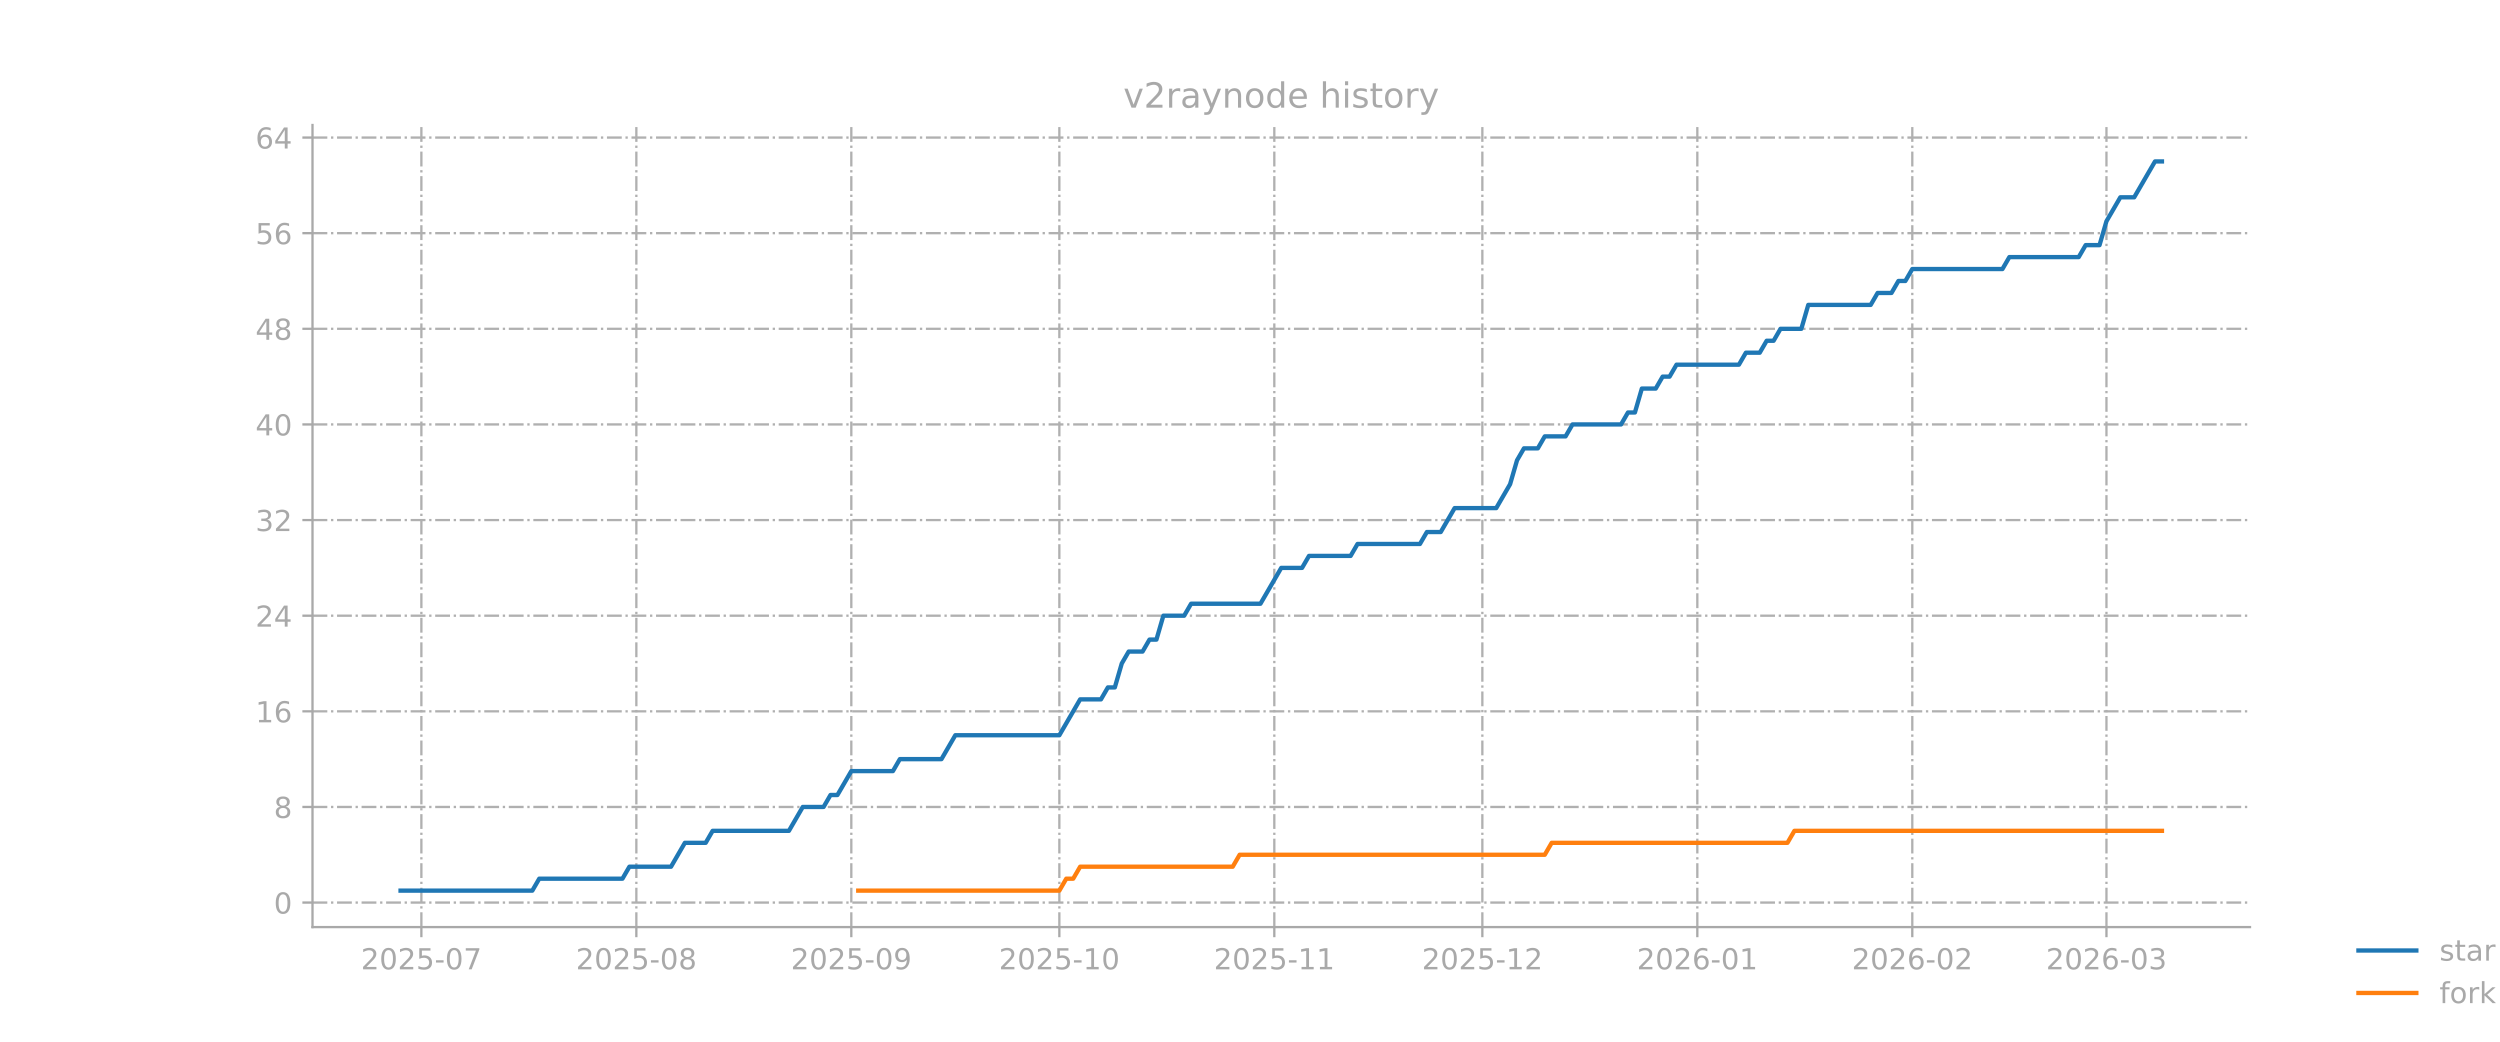
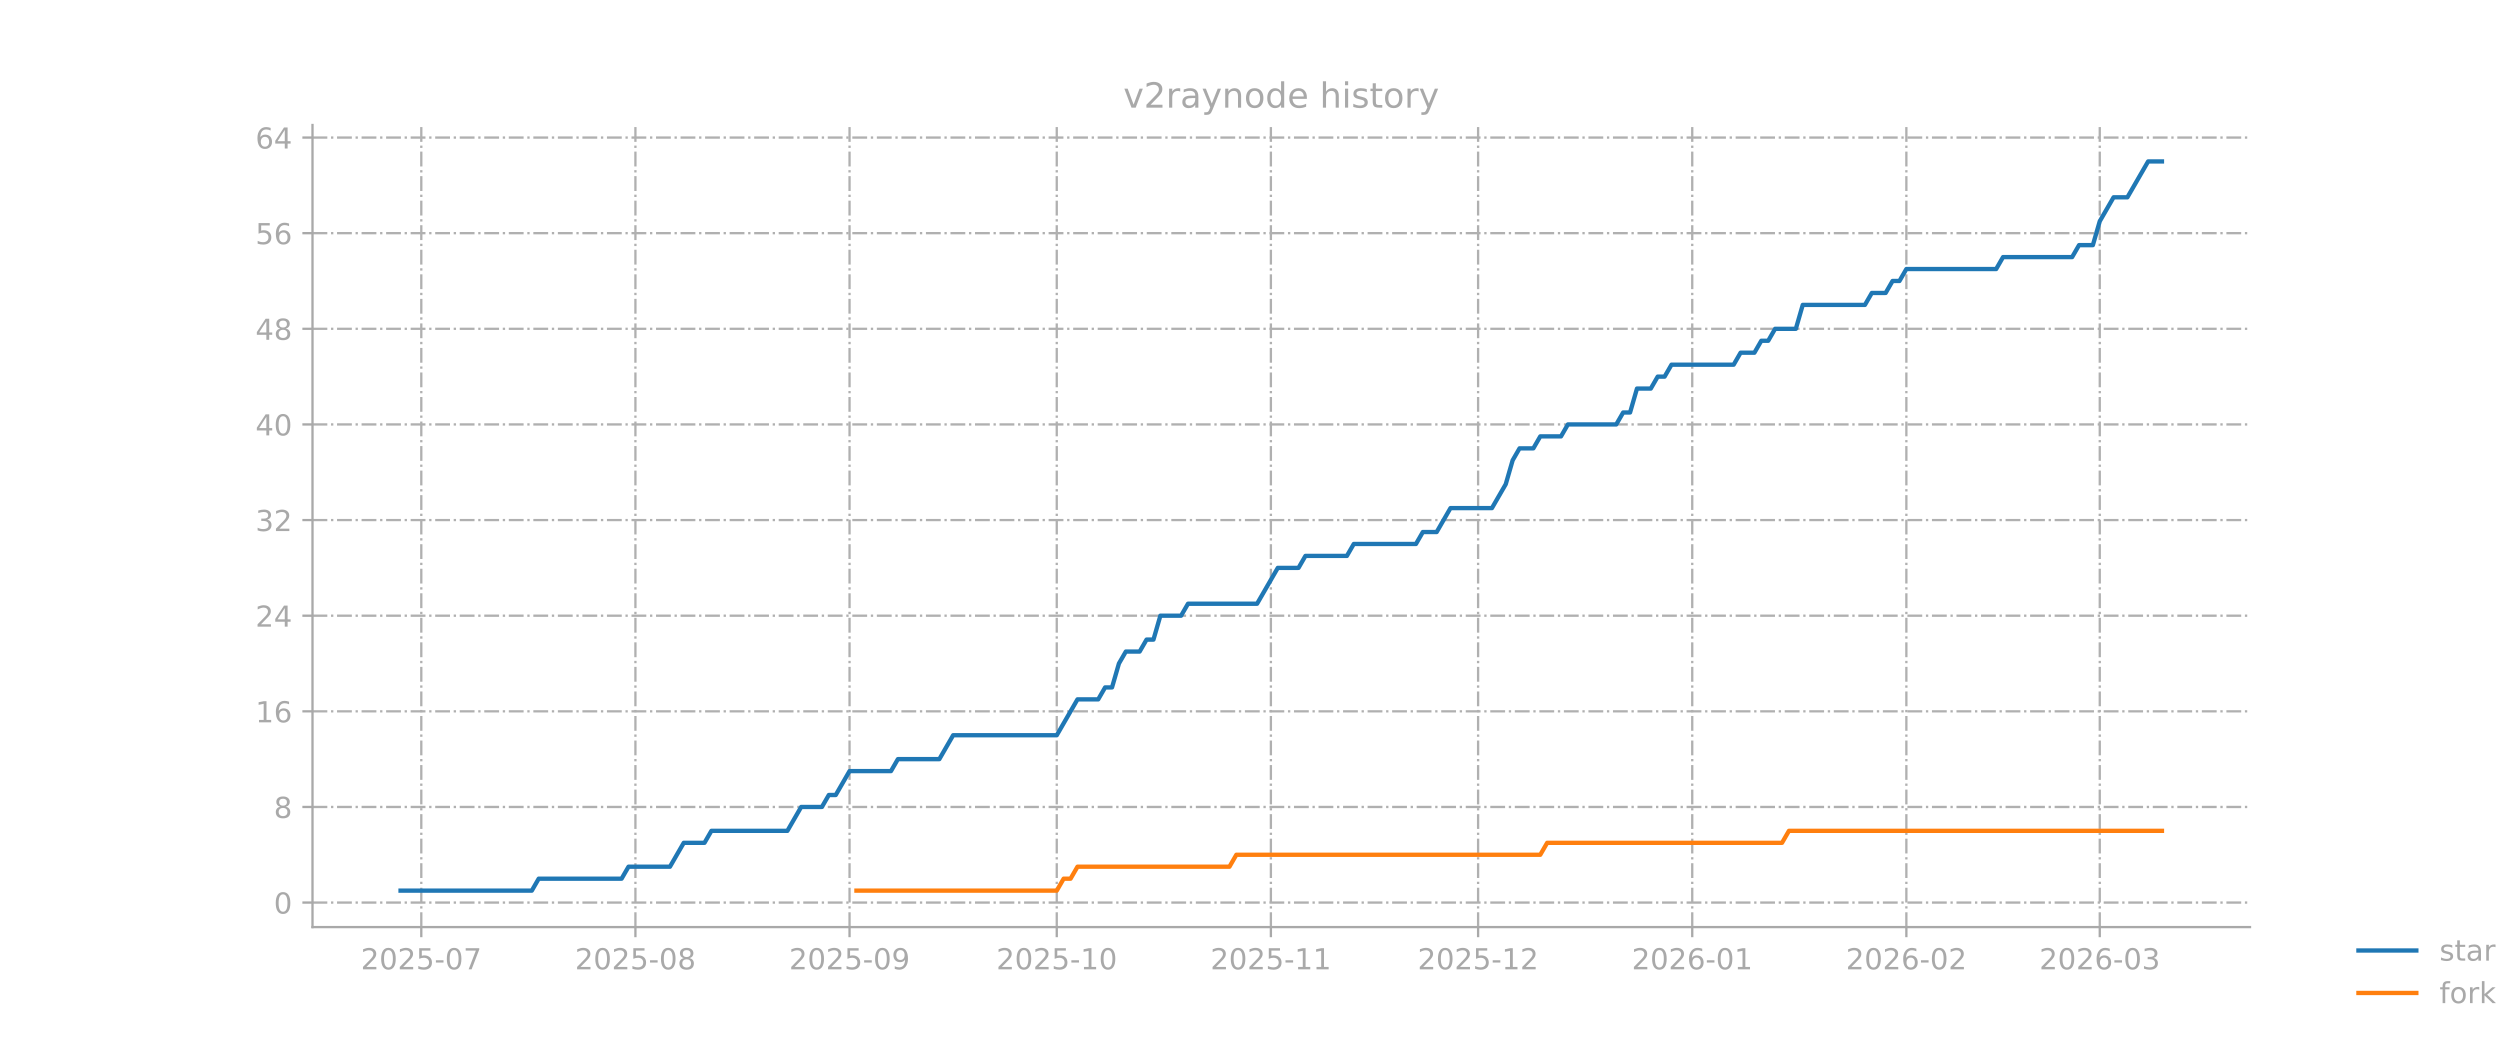
<svg xmlns="http://www.w3.org/2000/svg" xmlns:xlink="http://www.w3.org/1999/xlink" width="864pt" height="360pt" viewBox="0 0 864 360" version="1.1">
  <defs>
    <style type="text/css">*{stroke-linejoin: round; stroke-linecap: butt}</style>
  </defs>
  <g id="figure_1">
    <g id="patch_1">
      <path d="M 0 360  L 864 360  L 864 0  L 0 0  L 0 360  z " style="fill: none; opacity: 0" />
    </g>
    <g id="axes_1">
      <g id="patch_2">
        <path d="M 108 320.4  L 777.6 320.4  L 777.6 43.2  L 108 43.2  L 108 320.4  z " style="fill: none; opacity: 0" />
      </g>
      <g id="matplotlib.axis_1">
        <g id="xtick_1">
          <g id="line2d_1">
-             <path d="M 145.626 320.4  L 145.626 43.2  " clip-path="url(#ped7eb18354)" style="fill: none; stroke-dasharray: 5.12,1.28,0.8,1.28; stroke-dashoffset: 0; stroke: #b0b0b0; stroke-width: 0.8" />
+             <path d="M 145.598 320.4  L 145.598 43.2  " clip-path="url(#p0481a44a57)" style="fill: none; stroke-dasharray: 5.12,1.28,0.8,1.28; stroke-dashoffset: 0; stroke: #b0b0b0; stroke-width: 0.8" />
          </g>
          <g id="line2d_2">
            <defs>
-               <path id="mef424edd4c" d="M 0 0  L 0 3.5  " style="stroke: #a9a9a9; stroke-width: 0.8" />
+               <path id="m7ad73fa16a" d="M 0 0  L 0 3.5  " style="stroke: #a9a9a9; stroke-width: 0.8" />
            </defs>
            <g>
-               <use xlink:href="#mef424edd4c" x="145.626" y="320.4" style="fill: #a9a9a9; stroke: #a9a9a9; stroke-width: 0.8" />
+               <use xlink:href="#m7ad73fa16a" x="145.598" y="320.4" style="fill: #a9a9a9; stroke: #a9a9a9; stroke-width: 0.8" />
            </g>
          </g>
          <g id="text_1">
-             <g style="fill: #a9a9a9" transform="translate(124.7347 334.9984) scale(0.1 -0.1)">
+             <g style="fill: #a9a9a9" transform="translate(124.7065 334.9984) scale(0.1 -0.1)">
              <defs>
                <path id="DejaVuSans-32" d="M 1228 531  L 3431 531  L 3431 0  L 469 0  L 469 531  Q 828 903 1448 1529  Q 2069 2156 2228 2338  Q 2531 2678 2651 2914  Q 2772 3150 2772 3378  Q 2772 3750 2511 3984  Q 2250 4219 1831 4219  Q 1534 4219 1204 4116  Q 875 4013 500 3803  L 500 4441  Q 881 4594 1212 4672  Q 1544 4750 1819 4750  Q 2544 4750 2975 4387  Q 3406 4025 3406 3419  Q 3406 3131 3298 2873  Q 3191 2616 2906 2266  Q 2828 2175 2409 1742  Q 1991 1309 1228 531  z " transform="scale(0.015625)" />
                <path id="DejaVuSans-30" d="M 2034 4250  Q 1547 4250 1301 3770  Q 1056 3291 1056 2328  Q 1056 1369 1301 889  Q 1547 409 2034 409  Q 2525 409 2770 889  Q 3016 1369 3016 2328  Q 3016 3291 2770 3770  Q 2525 4250 2034 4250  z M 2034 4750  Q 2819 4750 3233 4129  Q 3647 3509 3647 2328  Q 3647 1150 3233 529  Q 2819 -91 2034 -91  Q 1250 -91 836 529  Q 422 1150 422 2328  Q 422 3509 836 4129  Q 1250 4750 2034 4750  z " transform="scale(0.015625)" />
                <path id="DejaVuSans-35" d="M 691 4666  L 3169 4666  L 3169 4134  L 1269 4134  L 1269 2991  Q 1406 3038 1543 3061  Q 1681 3084 1819 3084  Q 2600 3084 3056 2656  Q 3513 2228 3513 1497  Q 3513 744 3044 326  Q 2575 -91 1722 -91  Q 1428 -91 1123 -41  Q 819 9 494 109  L 494 744  Q 775 591 1075 516  Q 1375 441 1709 441  Q 2250 441 2565 725  Q 2881 1009 2881 1497  Q 2881 1984 2565 2268  Q 2250 2553 1709 2553  Q 1456 2553 1204 2497  Q 953 2441 691 2322  L 691 4666  z " transform="scale(0.015625)" />
                <path id="DejaVuSans-2d" d="M 313 2009  L 1997 2009  L 1997 1497  L 313 1497  L 313 2009  z " transform="scale(0.015625)" />
                <path id="DejaVuSans-37" d="M 525 4666  L 3525 4666  L 3525 4397  L 1831 0  L 1172 0  L 2766 4134  L 525 4134  L 525 4666  z " transform="scale(0.015625)" />
              </defs>
              <use xlink:href="#DejaVuSans-32" />
              <use xlink:href="#DejaVuSans-30" transform="translate(63.62305 0)" />
              <use xlink:href="#DejaVuSans-32" transform="translate(127.2461 0)" />
              <use xlink:href="#DejaVuSans-35" transform="translate(190.8691 0)" />
              <use xlink:href="#DejaVuSans-2d" transform="translate(254.4922 0)" />
              <use xlink:href="#DejaVuSans-30" transform="translate(290.5762 0)" />
              <use xlink:href="#DejaVuSans-37" transform="translate(354.1992 0)" />
            </g>
          </g>
        </g>
        <g id="xtick_2">
          <g id="line2d_3">
-             <path d="M 219.92 320.4  L 219.92 43.2  " clip-path="url(#ped7eb18354)" style="fill: none; stroke-dasharray: 5.12,1.28,0.8,1.28; stroke-dashoffset: 0; stroke: #b0b0b0; stroke-width: 0.8" />
+             <path d="M 219.6 320.4  L 219.6 43.2  " clip-path="url(#p0481a44a57)" style="fill: none; stroke-dasharray: 5.12,1.28,0.8,1.28; stroke-dashoffset: 0; stroke: #b0b0b0; stroke-width: 0.8" />
          </g>
          <g id="line2d_4">
            <g>
-               <use xlink:href="#mef424edd4c" x="219.92" y="320.4" style="fill: #a9a9a9; stroke: #a9a9a9; stroke-width: 0.8" />
+               <use xlink:href="#m7ad73fa16a" x="219.6" y="320.4" style="fill: #a9a9a9; stroke: #a9a9a9; stroke-width: 0.8" />
            </g>
          </g>
          <g id="text_2">
-             <g style="fill: #a9a9a9" transform="translate(199.0281 334.9984) scale(0.1 -0.1)">
+             <g style="fill: #a9a9a9" transform="translate(198.7086 334.9984) scale(0.1 -0.1)">
              <defs>
                <path id="DejaVuSans-38" d="M 2034 2216  Q 1584 2216 1326 1975  Q 1069 1734 1069 1313  Q 1069 891 1326 650  Q 1584 409 2034 409  Q 2484 409 2743 651  Q 3003 894 3003 1313  Q 3003 1734 2745 1975  Q 2488 2216 2034 2216  z M 1403 2484  Q 997 2584 770 2862  Q 544 3141 544 3541  Q 544 4100 942 4425  Q 1341 4750 2034 4750  Q 2731 4750 3128 4425  Q 3525 4100 3525 3541  Q 3525 3141 3298 2862  Q 3072 2584 2669 2484  Q 3125 2378 3379 2068  Q 3634 1759 3634 1313  Q 3634 634 3220 271  Q 2806 -91 2034 -91  Q 1263 -91 848 271  Q 434 634 434 1313  Q 434 1759 690 2068  Q 947 2378 1403 2484  z M 1172 3481  Q 1172 3119 1398 2916  Q 1625 2713 2034 2713  Q 2441 2713 2670 2916  Q 2900 3119 2900 3481  Q 2900 3844 2670 4047  Q 2441 4250 2034 4250  Q 1625 4250 1398 4047  Q 1172 3844 1172 3481  z " transform="scale(0.015625)" />
              </defs>
              <use xlink:href="#DejaVuSans-32" />
              <use xlink:href="#DejaVuSans-30" transform="translate(63.62305 0)" />
              <use xlink:href="#DejaVuSans-32" transform="translate(127.2461 0)" />
              <use xlink:href="#DejaVuSans-35" transform="translate(190.8691 0)" />
              <use xlink:href="#DejaVuSans-2d" transform="translate(254.4922 0)" />
              <use xlink:href="#DejaVuSans-30" transform="translate(290.5762 0)" />
              <use xlink:href="#DejaVuSans-38" transform="translate(354.1992 0)" />
            </g>
          </g>
        </g>
        <g id="xtick_3">
          <g id="line2d_5">
-             <path d="M 294.213 320.4  L 294.213 43.2  " clip-path="url(#ped7eb18354)" style="fill: none; stroke-dasharray: 5.12,1.28,0.8,1.28; stroke-dashoffset: 0; stroke: #b0b0b0; stroke-width: 0.8" />
+             <path d="M 293.602 320.4  L 293.602 43.2  " clip-path="url(#p0481a44a57)" style="fill: none; stroke-dasharray: 5.12,1.28,0.8,1.28; stroke-dashoffset: 0; stroke: #b0b0b0; stroke-width: 0.8" />
          </g>
          <g id="line2d_6">
            <g>
-               <use xlink:href="#mef424edd4c" x="294.213" y="320.4" style="fill: #a9a9a9; stroke: #a9a9a9; stroke-width: 0.8" />
+               <use xlink:href="#m7ad73fa16a" x="293.602" y="320.4" style="fill: #a9a9a9; stroke: #a9a9a9; stroke-width: 0.8" />
            </g>
          </g>
          <g id="text_3">
-             <g style="fill: #a9a9a9" transform="translate(273.3216 334.9984) scale(0.1 -0.1)">
+             <g style="fill: #a9a9a9" transform="translate(272.7107 334.9984) scale(0.1 -0.1)">
              <defs>
                <path id="DejaVuSans-39" d="M 703 97  L 703 672  Q 941 559 1184 500  Q 1428 441 1663 441  Q 2288 441 2617 861  Q 2947 1281 2994 2138  Q 2813 1869 2534 1725  Q 2256 1581 1919 1581  Q 1219 1581 811 2004  Q 403 2428 403 3163  Q 403 3881 828 4315  Q 1253 4750 1959 4750  Q 2769 4750 3195 4129  Q 3622 3509 3622 2328  Q 3622 1225 3098 567  Q 2575 -91 1691 -91  Q 1453 -91 1209 -44  Q 966 3 703 97  z M 1959 2075  Q 2384 2075 2632 2365  Q 2881 2656 2881 3163  Q 2881 3666 2632 3958  Q 2384 4250 1959 4250  Q 1534 4250 1286 3958  Q 1038 3666 1038 3163  Q 1038 2656 1286 2365  Q 1534 2075 1959 2075  z " transform="scale(0.015625)" />
              </defs>
              <use xlink:href="#DejaVuSans-32" />
              <use xlink:href="#DejaVuSans-30" transform="translate(63.62305 0)" />
              <use xlink:href="#DejaVuSans-32" transform="translate(127.2461 0)" />
              <use xlink:href="#DejaVuSans-35" transform="translate(190.8691 0)" />
              <use xlink:href="#DejaVuSans-2d" transform="translate(254.4922 0)" />
              <use xlink:href="#DejaVuSans-30" transform="translate(290.5762 0)" />
              <use xlink:href="#DejaVuSans-39" transform="translate(354.1992 0)" />
            </g>
          </g>
        </g>
        <g id="xtick_4">
          <g id="line2d_7">
-             <path d="M 366.11 320.4  L 366.11 43.2  " clip-path="url(#ped7eb18354)" style="fill: none; stroke-dasharray: 5.12,1.28,0.8,1.28; stroke-dashoffset: 0; stroke: #b0b0b0; stroke-width: 0.8" />
+             <path d="M 365.217 320.4  L 365.217 43.2  " clip-path="url(#p0481a44a57)" style="fill: none; stroke-dasharray: 5.12,1.28,0.8,1.28; stroke-dashoffset: 0; stroke: #b0b0b0; stroke-width: 0.8" />
          </g>
          <g id="line2d_8">
            <g>
-               <use xlink:href="#mef424edd4c" x="366.11" y="320.4" style="fill: #a9a9a9; stroke: #a9a9a9; stroke-width: 0.8" />
+               <use xlink:href="#m7ad73fa16a" x="365.217" y="320.4" style="fill: #a9a9a9; stroke: #a9a9a9; stroke-width: 0.8" />
            </g>
          </g>
          <g id="text_4">
-             <g style="fill: #a9a9a9" transform="translate(345.2185 334.9984) scale(0.1 -0.1)">
+             <g style="fill: #a9a9a9" transform="translate(344.3257 334.9984) scale(0.1 -0.1)">
              <defs>
                <path id="DejaVuSans-31" d="M 794 531  L 1825 531  L 1825 4091  L 703 3866  L 703 4441  L 1819 4666  L 2450 4666  L 2450 531  L 3481 531  L 3481 0  L 794 0  L 794 531  z " transform="scale(0.015625)" />
              </defs>
              <use xlink:href="#DejaVuSans-32" />
              <use xlink:href="#DejaVuSans-30" transform="translate(63.62305 0)" />
              <use xlink:href="#DejaVuSans-32" transform="translate(127.2461 0)" />
              <use xlink:href="#DejaVuSans-35" transform="translate(190.8691 0)" />
              <use xlink:href="#DejaVuSans-2d" transform="translate(254.4922 0)" />
              <use xlink:href="#DejaVuSans-31" transform="translate(290.5762 0)" />
              <use xlink:href="#DejaVuSans-30" transform="translate(354.1992 0)" />
            </g>
          </g>
        </g>
        <g id="xtick_5">
          <g id="line2d_9">
-             <path d="M 440.403 320.4  L 440.403 43.2  " clip-path="url(#ped7eb18354)" style="fill: none; stroke-dasharray: 5.12,1.28,0.8,1.28; stroke-dashoffset: 0; stroke: #b0b0b0; stroke-width: 0.8" />
+             <path d="M 439.219 320.4  L 439.219 43.2  " clip-path="url(#p0481a44a57)" style="fill: none; stroke-dasharray: 5.12,1.28,0.8,1.28; stroke-dashoffset: 0; stroke: #b0b0b0; stroke-width: 0.8" />
          </g>
          <g id="line2d_10">
            <g>
-               <use xlink:href="#mef424edd4c" x="440.403" y="320.4" style="fill: #a9a9a9; stroke: #a9a9a9; stroke-width: 0.8" />
+               <use xlink:href="#m7ad73fa16a" x="439.219" y="320.4" style="fill: #a9a9a9; stroke: #a9a9a9; stroke-width: 0.8" />
            </g>
          </g>
          <g id="text_5">
-             <g style="fill: #a9a9a9" transform="translate(419.512 334.9984) scale(0.1 -0.1)">
+             <g style="fill: #a9a9a9" transform="translate(418.3278 334.9984) scale(0.1 -0.1)">
              <use xlink:href="#DejaVuSans-32" />
              <use xlink:href="#DejaVuSans-30" transform="translate(63.62305 0)" />
              <use xlink:href="#DejaVuSans-32" transform="translate(127.2461 0)" />
              <use xlink:href="#DejaVuSans-35" transform="translate(190.8691 0)" />
              <use xlink:href="#DejaVuSans-2d" transform="translate(254.4922 0)" />
              <use xlink:href="#DejaVuSans-31" transform="translate(290.5762 0)" />
              <use xlink:href="#DejaVuSans-31" transform="translate(354.1992 0)" />
            </g>
          </g>
        </g>
        <g id="xtick_6">
          <g id="line2d_11">
-             <path d="M 512.3 320.4  L 512.3 43.2  " clip-path="url(#ped7eb18354)" style="fill: none; stroke-dasharray: 5.12,1.28,0.8,1.28; stroke-dashoffset: 0; stroke: #b0b0b0; stroke-width: 0.8" />
+             <path d="M 510.834 320.4  L 510.834 43.2  " clip-path="url(#p0481a44a57)" style="fill: none; stroke-dasharray: 5.12,1.28,0.8,1.28; stroke-dashoffset: 0; stroke: #b0b0b0; stroke-width: 0.8" />
          </g>
          <g id="line2d_12">
            <g>
-               <use xlink:href="#mef424edd4c" x="512.3" y="320.4" style="fill: #a9a9a9; stroke: #a9a9a9; stroke-width: 0.8" />
+               <use xlink:href="#m7ad73fa16a" x="510.834" y="320.4" style="fill: #a9a9a9; stroke: #a9a9a9; stroke-width: 0.8" />
            </g>
          </g>
          <g id="text_6">
-             <g style="fill: #a9a9a9" transform="translate(491.409 334.9984) scale(0.1 -0.1)">
+             <g style="fill: #a9a9a9" transform="translate(489.9428 334.9984) scale(0.1 -0.1)">
              <use xlink:href="#DejaVuSans-32" />
              <use xlink:href="#DejaVuSans-30" transform="translate(63.62305 0)" />
              <use xlink:href="#DejaVuSans-32" transform="translate(127.2461 0)" />
              <use xlink:href="#DejaVuSans-35" transform="translate(190.8691 0)" />
              <use xlink:href="#DejaVuSans-2d" transform="translate(254.4922 0)" />
              <use xlink:href="#DejaVuSans-31" transform="translate(290.5762 0)" />
              <use xlink:href="#DejaVuSans-32" transform="translate(354.1992 0)" />
            </g>
          </g>
        </g>
        <g id="xtick_7">
          <g id="line2d_13">
-             <path d="M 586.594 320.4  L 586.594 43.2  " clip-path="url(#ped7eb18354)" style="fill: none; stroke-dasharray: 5.12,1.28,0.8,1.28; stroke-dashoffset: 0; stroke: #b0b0b0; stroke-width: 0.8" />
+             <path d="M 584.836 320.4  L 584.836 43.2  " clip-path="url(#p0481a44a57)" style="fill: none; stroke-dasharray: 5.12,1.28,0.8,1.28; stroke-dashoffset: 0; stroke: #b0b0b0; stroke-width: 0.8" />
          </g>
          <g id="line2d_14">
            <g>
-               <use xlink:href="#mef424edd4c" x="586.594" y="320.4" style="fill: #a9a9a9; stroke: #a9a9a9; stroke-width: 0.8" />
+               <use xlink:href="#m7ad73fa16a" x="584.836" y="320.4" style="fill: #a9a9a9; stroke: #a9a9a9; stroke-width: 0.8" />
            </g>
          </g>
          <g id="text_7">
-             <g style="fill: #a9a9a9" transform="translate(565.7024 334.9984) scale(0.1 -0.1)">
+             <g style="fill: #a9a9a9" transform="translate(563.945 334.9984) scale(0.1 -0.1)">
              <defs>
                <path id="DejaVuSans-36" d="M 2113 2584  Q 1688 2584 1439 2293  Q 1191 2003 1191 1497  Q 1191 994 1439 701  Q 1688 409 2113 409  Q 2538 409 2786 701  Q 3034 994 3034 1497  Q 3034 2003 2786 2293  Q 2538 2584 2113 2584  z M 3366 4563  L 3366 3988  Q 3128 4100 2886 4159  Q 2644 4219 2406 4219  Q 1781 4219 1451 3797  Q 1122 3375 1075 2522  Q 1259 2794 1537 2939  Q 1816 3084 2150 3084  Q 2853 3084 3261 2657  Q 3669 2231 3669 1497  Q 3669 778 3244 343  Q 2819 -91 2113 -91  Q 1303 -91 875 529  Q 447 1150 447 2328  Q 447 3434 972 4092  Q 1497 4750 2381 4750  Q 2619 4750 2861 4703  Q 3103 4656 3366 4563  z " transform="scale(0.015625)" />
              </defs>
              <use xlink:href="#DejaVuSans-32" />
              <use xlink:href="#DejaVuSans-30" transform="translate(63.62305 0)" />
              <use xlink:href="#DejaVuSans-32" transform="translate(127.2461 0)" />
              <use xlink:href="#DejaVuSans-36" transform="translate(190.8691 0)" />
              <use xlink:href="#DejaVuSans-2d" transform="translate(254.4922 0)" />
              <use xlink:href="#DejaVuSans-30" transform="translate(290.5762 0)" />
              <use xlink:href="#DejaVuSans-31" transform="translate(354.1992 0)" />
            </g>
          </g>
        </g>
        <g id="xtick_8">
          <g id="line2d_15">
-             <path d="M 660.887 320.4  L 660.887 43.2  " clip-path="url(#ped7eb18354)" style="fill: none; stroke-dasharray: 5.12,1.28,0.8,1.28; stroke-dashoffset: 0; stroke: #b0b0b0; stroke-width: 0.8" />
+             <path d="M 658.839 320.4  L 658.839 43.2  " clip-path="url(#p0481a44a57)" style="fill: none; stroke-dasharray: 5.12,1.28,0.8,1.28; stroke-dashoffset: 0; stroke: #b0b0b0; stroke-width: 0.8" />
          </g>
          <g id="line2d_16">
            <g>
-               <use xlink:href="#mef424edd4c" x="660.887" y="320.4" style="fill: #a9a9a9; stroke: #a9a9a9; stroke-width: 0.8" />
+               <use xlink:href="#m7ad73fa16a" x="658.839" y="320.4" style="fill: #a9a9a9; stroke: #a9a9a9; stroke-width: 0.8" />
            </g>
          </g>
          <g id="text_8">
-             <g style="fill: #a9a9a9" transform="translate(639.9959 334.9984) scale(0.1 -0.1)">
+             <g style="fill: #a9a9a9" transform="translate(637.9471 334.9984) scale(0.1 -0.1)">
              <use xlink:href="#DejaVuSans-32" />
              <use xlink:href="#DejaVuSans-30" transform="translate(63.62305 0)" />
              <use xlink:href="#DejaVuSans-32" transform="translate(127.2461 0)" />
              <use xlink:href="#DejaVuSans-36" transform="translate(190.8691 0)" />
              <use xlink:href="#DejaVuSans-2d" transform="translate(254.4922 0)" />
              <use xlink:href="#DejaVuSans-30" transform="translate(290.5762 0)" />
              <use xlink:href="#DejaVuSans-32" transform="translate(354.1992 0)" />
            </g>
          </g>
        </g>
        <g id="xtick_9">
          <g id="line2d_17">
-             <path d="M 727.991 320.4  L 727.991 43.2  " clip-path="url(#ped7eb18354)" style="fill: none; stroke-dasharray: 5.12,1.28,0.8,1.28; stroke-dashoffset: 0; stroke: #b0b0b0; stroke-width: 0.8" />
+             <path d="M 725.679 320.4  L 725.679 43.2  " clip-path="url(#p0481a44a57)" style="fill: none; stroke-dasharray: 5.12,1.28,0.8,1.28; stroke-dashoffset: 0; stroke: #b0b0b0; stroke-width: 0.8" />
          </g>
          <g id="line2d_18">
            <g>
-               <use xlink:href="#mef424edd4c" x="727.991" y="320.4" style="fill: #a9a9a9; stroke: #a9a9a9; stroke-width: 0.8" />
+               <use xlink:href="#m7ad73fa16a" x="725.679" y="320.4" style="fill: #a9a9a9; stroke: #a9a9a9; stroke-width: 0.8" />
            </g>
          </g>
          <g id="text_9">
-             <g style="fill: #a9a9a9" transform="translate(707.0997 334.9984) scale(0.1 -0.1)">
+             <g style="fill: #a9a9a9" transform="translate(704.7877 334.9984) scale(0.1 -0.1)">
              <defs>
                <path id="DejaVuSans-33" d="M 2597 2516  Q 3050 2419 3304 2112  Q 3559 1806 3559 1356  Q 3559 666 3084 287  Q 2609 -91 1734 -91  Q 1441 -91 1130 -33  Q 819 25 488 141  L 488 750  Q 750 597 1062 519  Q 1375 441 1716 441  Q 2309 441 2620 675  Q 2931 909 2931 1356  Q 2931 1769 2642 2001  Q 2353 2234 1838 2234  L 1294 2234  L 1294 2753  L 1863 2753  Q 2328 2753 2575 2939  Q 2822 3125 2822 3475  Q 2822 3834 2567 4026  Q 2313 4219 1838 4219  Q 1578 4219 1281 4162  Q 984 4106 628 3988  L 628 4550  Q 988 4650 1302 4700  Q 1616 4750 1894 4750  Q 2613 4750 3031 4423  Q 3450 4097 3450 3541  Q 3450 3153 3228 2886  Q 3006 2619 2597 2516  z " transform="scale(0.015625)" />
              </defs>
              <use xlink:href="#DejaVuSans-32" />
              <use xlink:href="#DejaVuSans-30" transform="translate(63.62305 0)" />
              <use xlink:href="#DejaVuSans-32" transform="translate(127.2461 0)" />
              <use xlink:href="#DejaVuSans-36" transform="translate(190.8691 0)" />
              <use xlink:href="#DejaVuSans-2d" transform="translate(254.4922 0)" />
              <use xlink:href="#DejaVuSans-30" transform="translate(290.5762 0)" />
              <use xlink:href="#DejaVuSans-33" transform="translate(354.1992 0)" />
            </g>
          </g>
        </g>
      </g>
      <g id="matplotlib.axis_2">
        <g id="ytick_1">
          <g id="line2d_19">
-             <path d="M 108 311.931  L 777.6 311.931  " clip-path="url(#ped7eb18354)" style="fill: none; stroke-dasharray: 5.12,1.28,0.8,1.28; stroke-dashoffset: 0; stroke: #b0b0b0; stroke-width: 0.8" />
+             <path d="M 108 311.931  L 777.6 311.931  " clip-path="url(#p0481a44a57)" style="fill: none; stroke-dasharray: 5.12,1.28,0.8,1.28; stroke-dashoffset: 0; stroke: #b0b0b0; stroke-width: 0.8" />
          </g>
          <g id="line2d_20">
            <defs>
-               <path id="mcfa1c5818f" d="M 0 0  L -3.5 0  " style="stroke: #a9a9a9; stroke-width: 0.8" />
+               <path id="md60a457322" d="M 0 0  L -3.5 0  " style="stroke: #a9a9a9; stroke-width: 0.8" />
            </defs>
            <g>
-               <use xlink:href="#mcfa1c5818f" x="108" y="311.931" style="fill: #a9a9a9; stroke: #a9a9a9; stroke-width: 0.8" />
+               <use xlink:href="#md60a457322" x="108" y="311.931" style="fill: #a9a9a9; stroke: #a9a9a9; stroke-width: 0.8" />
            </g>
          </g>
          <g id="text_10">
            <g style="fill: #a9a9a9" transform="translate(94.6375 315.7304) scale(0.1 -0.1)">
              <use xlink:href="#DejaVuSans-30" />
            </g>
          </g>
        </g>
        <g id="ytick_2">
          <g id="line2d_21">
-             <path d="M 108 278.882  L 777.6 278.882  " clip-path="url(#ped7eb18354)" style="fill: none; stroke-dasharray: 5.12,1.28,0.8,1.28; stroke-dashoffset: 0; stroke: #b0b0b0; stroke-width: 0.8" />
+             <path d="M 108 278.882  L 777.6 278.882  " clip-path="url(#p0481a44a57)" style="fill: none; stroke-dasharray: 5.12,1.28,0.8,1.28; stroke-dashoffset: 0; stroke: #b0b0b0; stroke-width: 0.8" />
          </g>
          <g id="line2d_22">
            <g>
-               <use xlink:href="#mcfa1c5818f" x="108" y="278.882" style="fill: #a9a9a9; stroke: #a9a9a9; stroke-width: 0.8" />
+               <use xlink:href="#md60a457322" x="108" y="278.882" style="fill: #a9a9a9; stroke: #a9a9a9; stroke-width: 0.8" />
            </g>
          </g>
          <g id="text_11">
            <g style="fill: #a9a9a9" transform="translate(94.6375 282.6812) scale(0.1 -0.1)">
              <use xlink:href="#DejaVuSans-38" />
            </g>
          </g>
        </g>
        <g id="ytick_3">
          <g id="line2d_23">
-             <path d="M 108 245.833  L 777.6 245.833  " clip-path="url(#ped7eb18354)" style="fill: none; stroke-dasharray: 5.12,1.28,0.8,1.28; stroke-dashoffset: 0; stroke: #b0b0b0; stroke-width: 0.8" />
+             <path d="M 108 245.833  L 777.6 245.833  " clip-path="url(#p0481a44a57)" style="fill: none; stroke-dasharray: 5.12,1.28,0.8,1.28; stroke-dashoffset: 0; stroke: #b0b0b0; stroke-width: 0.8" />
          </g>
          <g id="line2d_24">
            <g>
-               <use xlink:href="#mcfa1c5818f" x="108" y="245.833" style="fill: #a9a9a9; stroke: #a9a9a9; stroke-width: 0.8" />
+               <use xlink:href="#md60a457322" x="108" y="245.833" style="fill: #a9a9a9; stroke: #a9a9a9; stroke-width: 0.8" />
            </g>
          </g>
          <g id="text_12">
            <g style="fill: #a9a9a9" transform="translate(88.275 249.632) scale(0.1 -0.1)">
              <use xlink:href="#DejaVuSans-31" />
              <use xlink:href="#DejaVuSans-36" transform="translate(63.62305 0)" />
            </g>
          </g>
        </g>
        <g id="ytick_4">
          <g id="line2d_25">
-             <path d="M 108 212.784  L 777.6 212.784  " clip-path="url(#ped7eb18354)" style="fill: none; stroke-dasharray: 5.12,1.28,0.8,1.28; stroke-dashoffset: 0; stroke: #b0b0b0; stroke-width: 0.8" />
+             <path d="M 108 212.784  L 777.6 212.784  " clip-path="url(#p0481a44a57)" style="fill: none; stroke-dasharray: 5.12,1.28,0.8,1.28; stroke-dashoffset: 0; stroke: #b0b0b0; stroke-width: 0.8" />
          </g>
          <g id="line2d_26">
            <g>
-               <use xlink:href="#mcfa1c5818f" x="108" y="212.784" style="fill: #a9a9a9; stroke: #a9a9a9; stroke-width: 0.8" />
+               <use xlink:href="#md60a457322" x="108" y="212.784" style="fill: #a9a9a9; stroke: #a9a9a9; stroke-width: 0.8" />
            </g>
          </g>
          <g id="text_13">
            <g style="fill: #a9a9a9" transform="translate(88.275 216.5828) scale(0.1 -0.1)">
              <defs>
                <path id="DejaVuSans-34" d="M 2419 4116  L 825 1625  L 2419 1625  L 2419 4116  z M 2253 4666  L 3047 4666  L 3047 1625  L 3713 1625  L 3713 1100  L 3047 1100  L 3047 0  L 2419 0  L 2419 1100  L 313 1100  L 313 1709  L 2253 4666  z " transform="scale(0.015625)" />
              </defs>
              <use xlink:href="#DejaVuSans-32" />
              <use xlink:href="#DejaVuSans-34" transform="translate(63.62305 0)" />
            </g>
          </g>
        </g>
        <g id="ytick_5">
          <g id="line2d_27">
-             <path d="M 108 179.734  L 777.6 179.734  " clip-path="url(#ped7eb18354)" style="fill: none; stroke-dasharray: 5.12,1.28,0.8,1.28; stroke-dashoffset: 0; stroke: #b0b0b0; stroke-width: 0.8" />
+             <path d="M 108 179.734  L 777.6 179.734  " clip-path="url(#p0481a44a57)" style="fill: none; stroke-dasharray: 5.12,1.28,0.8,1.28; stroke-dashoffset: 0; stroke: #b0b0b0; stroke-width: 0.8" />
          </g>
          <g id="line2d_28">
            <g>
-               <use xlink:href="#mcfa1c5818f" x="108" y="179.734" style="fill: #a9a9a9; stroke: #a9a9a9; stroke-width: 0.8" />
+               <use xlink:href="#md60a457322" x="108" y="179.734" style="fill: #a9a9a9; stroke: #a9a9a9; stroke-width: 0.8" />
            </g>
          </g>
          <g id="text_14">
            <g style="fill: #a9a9a9" transform="translate(88.275 183.5336) scale(0.1 -0.1)">
              <use xlink:href="#DejaVuSans-33" />
              <use xlink:href="#DejaVuSans-32" transform="translate(63.62305 0)" />
            </g>
          </g>
        </g>
        <g id="ytick_6">
          <g id="line2d_29">
-             <path d="M 108 146.685  L 777.6 146.685  " clip-path="url(#ped7eb18354)" style="fill: none; stroke-dasharray: 5.12,1.28,0.8,1.28; stroke-dashoffset: 0; stroke: #b0b0b0; stroke-width: 0.8" />
+             <path d="M 108 146.685  L 777.6 146.685  " clip-path="url(#p0481a44a57)" style="fill: none; stroke-dasharray: 5.12,1.28,0.8,1.28; stroke-dashoffset: 0; stroke: #b0b0b0; stroke-width: 0.8" />
          </g>
          <g id="line2d_30">
            <g>
-               <use xlink:href="#mcfa1c5818f" x="108" y="146.685" style="fill: #a9a9a9; stroke: #a9a9a9; stroke-width: 0.8" />
+               <use xlink:href="#md60a457322" x="108" y="146.685" style="fill: #a9a9a9; stroke: #a9a9a9; stroke-width: 0.8" />
            </g>
          </g>
          <g id="text_15">
            <g style="fill: #a9a9a9" transform="translate(88.275 150.4845) scale(0.1 -0.1)">
              <use xlink:href="#DejaVuSans-34" />
              <use xlink:href="#DejaVuSans-30" transform="translate(63.62305 0)" />
            </g>
          </g>
        </g>
        <g id="ytick_7">
          <g id="line2d_31">
-             <path d="M 108 113.636  L 777.6 113.636  " clip-path="url(#ped7eb18354)" style="fill: none; stroke-dasharray: 5.12,1.28,0.8,1.28; stroke-dashoffset: 0; stroke: #b0b0b0; stroke-width: 0.8" />
+             <path d="M 108 113.636  L 777.6 113.636  " clip-path="url(#p0481a44a57)" style="fill: none; stroke-dasharray: 5.12,1.28,0.8,1.28; stroke-dashoffset: 0; stroke: #b0b0b0; stroke-width: 0.8" />
          </g>
          <g id="line2d_32">
            <g>
-               <use xlink:href="#mcfa1c5818f" x="108" y="113.636" style="fill: #a9a9a9; stroke: #a9a9a9; stroke-width: 0.8" />
+               <use xlink:href="#md60a457322" x="108" y="113.636" style="fill: #a9a9a9; stroke: #a9a9a9; stroke-width: 0.8" />
            </g>
          </g>
          <g id="text_16">
            <g style="fill: #a9a9a9" transform="translate(88.275 117.4353) scale(0.1 -0.1)">
              <use xlink:href="#DejaVuSans-34" />
              <use xlink:href="#DejaVuSans-38" transform="translate(63.62305 0)" />
            </g>
          </g>
        </g>
        <g id="ytick_8">
          <g id="line2d_33">
-             <path d="M 108 80.587  L 777.6 80.587  " clip-path="url(#ped7eb18354)" style="fill: none; stroke-dasharray: 5.12,1.28,0.8,1.28; stroke-dashoffset: 0; stroke: #b0b0b0; stroke-width: 0.8" />
+             <path d="M 108 80.587  L 777.6 80.587  " clip-path="url(#p0481a44a57)" style="fill: none; stroke-dasharray: 5.12,1.28,0.8,1.28; stroke-dashoffset: 0; stroke: #b0b0b0; stroke-width: 0.8" />
          </g>
          <g id="line2d_34">
            <g>
-               <use xlink:href="#mcfa1c5818f" x="108" y="80.587" style="fill: #a9a9a9; stroke: #a9a9a9; stroke-width: 0.8" />
+               <use xlink:href="#md60a457322" x="108" y="80.587" style="fill: #a9a9a9; stroke: #a9a9a9; stroke-width: 0.8" />
            </g>
          </g>
          <g id="text_17">
            <g style="fill: #a9a9a9" transform="translate(88.275 84.3861) scale(0.1 -0.1)">
              <use xlink:href="#DejaVuSans-35" />
              <use xlink:href="#DejaVuSans-36" transform="translate(63.62305 0)" />
            </g>
          </g>
        </g>
        <g id="ytick_9">
          <g id="line2d_35">
-             <path d="M 108 47.538  L 777.6 47.538  " clip-path="url(#ped7eb18354)" style="fill: none; stroke-dasharray: 5.12,1.28,0.8,1.28; stroke-dashoffset: 0; stroke: #b0b0b0; stroke-width: 0.8" />
+             <path d="M 108 47.538  L 777.6 47.538  " clip-path="url(#p0481a44a57)" style="fill: none; stroke-dasharray: 5.12,1.28,0.8,1.28; stroke-dashoffset: 0; stroke: #b0b0b0; stroke-width: 0.8" />
          </g>
          <g id="line2d_36">
            <g>
-               <use xlink:href="#mcfa1c5818f" x="108" y="47.538" style="fill: #a9a9a9; stroke: #a9a9a9; stroke-width: 0.8" />
+               <use xlink:href="#md60a457322" x="108" y="47.538" style="fill: #a9a9a9; stroke: #a9a9a9; stroke-width: 0.8" />
            </g>
          </g>
          <g id="text_18">
            <g style="fill: #a9a9a9" transform="translate(88.275 51.33692) scale(0.1 -0.1)">
              <use xlink:href="#DejaVuSans-36" />
              <use xlink:href="#DejaVuSans-34" transform="translate(63.62305 0)" />
            </g>
          </g>
        </g>
      </g>
      <g id="line2d_37">
-         <path d="M 138.436 307.8  L 183.971 307.8  L 186.368 303.669  L 215.126 303.669  L 217.523 299.538  L 231.902 299.538  L 236.695 291.275  L 243.885 291.275  L 246.282 287.144  L 272.644 287.144  L 277.437 278.882  L 284.627 278.882  L 287.023 274.751  L 289.42 274.751  L 294.213 266.489  L 308.592 266.489  L 310.989 262.357  L 325.368 262.357  L 330.161 254.095  L 366.11 254.095  L 373.3 241.702  L 380.489 241.702  L 382.886 237.57  L 385.282 237.57  L 387.679 229.308  L 390.076 225.177  L 394.869 225.177  L 397.265 221.046  L 399.662 221.046  L 402.058 212.784  L 409.248 212.784  L 411.645 208.652  L 435.61 208.652  L 442.8 196.259  L 449.99 196.259  L 452.386 192.128  L 466.766 192.128  L 469.162 187.997  L 490.731 187.997  L 493.128 183.866  L 497.921 183.866  L 502.714 175.603  L 517.093 175.603  L 521.887 167.341  L 524.283 159.079  L 526.68 154.948  L 531.473 154.948  L 533.869 150.816  L 541.059 150.816  L 543.456 146.685  L 560.232 146.685  L 562.628 142.554  L 565.025 142.554  L 567.421 134.292  L 572.214 134.292  L 574.611 130.161  L 577.008 130.161  L 579.404 126.03  L 600.973 126.03  L 603.37 121.898  L 608.163 121.898  L 610.559 117.767  L 612.956 117.767  L 615.353 113.636  L 622.542 113.636  L 624.939 105.374  L 646.508 105.374  L 648.905 101.243  L 653.698 101.243  L 656.094 97.111  L 658.491 97.111  L 660.887 92.98  L 692.043 92.98  L 694.439 88.849  L 718.405 88.849  L 720.801 84.718  L 725.595 84.718  L 727.991 76.456  L 732.784 68.193  L 737.577 68.193  L 744.767 55.8  L 747.164 55.8  L 747.164 55.8  " clip-path="url(#ped7eb18354)" style="fill: none; stroke: #1f77b4; stroke-width: 1.5; stroke-linecap: square" />
+         <path d="M 138.436 307.8  L 183.793 307.8  L 186.18 303.669  L 214.826 303.669  L 217.213 299.538  L 231.536 299.538  L 236.31 291.275  L 243.472 291.275  L 245.859 287.144  L 272.118 287.144  L 276.892 278.882  L 284.053 278.882  L 286.441 274.751  L 288.828 274.751  L 293.602 266.489  L 307.925 266.489  L 310.312 262.357  L 324.635 262.357  L 329.41 254.095  L 365.217 254.095  L 372.379 241.702  L 379.54 241.702  L 381.927 237.57  L 384.314 237.57  L 386.702 229.308  L 389.089 225.177  L 393.863 225.177  L 396.25 221.046  L 398.637 221.046  L 401.025 212.784  L 408.186 212.784  L 410.573 208.652  L 434.445 208.652  L 441.606 196.259  L 448.768 196.259  L 451.155 192.128  L 465.478 192.128  L 467.865 187.997  L 489.35 187.997  L 491.737 183.866  L 496.511 183.866  L 501.286 175.603  L 515.609 175.603  L 520.383 167.341  L 522.77 159.079  L 525.157 154.948  L 529.932 154.948  L 532.319 150.816  L 539.48 150.816  L 541.867 146.685  L 558.578 146.685  L 560.965 142.554  L 563.352 142.554  L 565.739 134.292  L 570.513 134.292  L 572.901 130.161  L 575.288 130.161  L 577.675 126.03  L 599.159 126.03  L 601.547 121.898  L 606.321 121.898  L 608.708 117.767  L 611.095 117.767  L 613.482 113.636  L 620.644 113.636  L 623.031 105.374  L 644.516 105.374  L 646.903 101.243  L 651.677 101.243  L 654.064 97.111  L 656.451 97.111  L 658.839 92.98  L 689.872 92.98  L 692.259 88.849  L 716.13 88.849  L 718.518 84.718  L 723.292 84.718  L 725.679 76.456  L 730.453 68.193  L 735.228 68.193  L 742.389 55.8  L 747.164 55.8  L 747.164 55.8  " clip-path="url(#p0481a44a57)" style="fill: none; stroke: #1f77b4; stroke-width: 1.5; stroke-linecap: square" />
      </g>
      <g id="line2d_38">
-         <path d="M 296.61 307.8  L 366.11 307.8  L 368.507 303.669  L 370.903 303.669  L 373.3 299.538  L 426.024 299.538  L 428.421 295.407  L 533.869 295.407  L 536.266 291.275  L 617.749 291.275  L 620.146 287.144  L 747.164 287.144  L 747.164 287.144  " clip-path="url(#ped7eb18354)" style="fill: none; stroke: #ff7f0e; stroke-width: 1.5; stroke-linecap: square" />
+         <path d="M 295.989 307.8  L 365.217 307.8  L 367.604 303.669  L 369.991 303.669  L 372.379 299.538  L 424.896 299.538  L 427.283 295.407  L 532.319 295.407  L 534.706 291.275  L 615.87 291.275  L 618.257 287.144  L 747.164 287.144  L 747.164 287.144  " clip-path="url(#p0481a44a57)" style="fill: none; stroke: #ff7f0e; stroke-width: 1.5; stroke-linecap: square" />
      </g>
      <g id="patch_3">
        <path d="M 108 320.4  L 108 43.2  " style="fill: none; stroke: #a9a9a9; stroke-width: 0.8; stroke-linejoin: miter; stroke-linecap: square" />
      </g>
      <g id="patch_4">
        <path d="M 777.6 320.4  L 777.6 43.2  " style="fill: none" />
      </g>
      <g id="patch_5">
        <path d="M 108 320.4  L 777.6 320.4  " style="fill: none; stroke: #a9a9a9; stroke-width: 0.8; stroke-linejoin: miter; stroke-linecap: square" />
      </g>
      <g id="patch_6">
        <path d="M 108 43.2  L 777.6 43.2  " style="fill: none" />
      </g>
      <g id="text_19">
        <g style="fill: #a9a9a9" transform="translate(388.2188 37.2) scale(0.12 -0.12)">
          <defs>
            <path id="DejaVuSans-76" d="M 191 3500  L 800 3500  L 1894 563  L 2988 3500  L 3597 3500  L 2284 0  L 1503 0  L 191 3500  z " transform="scale(0.015625)" />
            <path id="DejaVuSans-72" d="M 2631 2963  Q 2534 3019 2420 3045  Q 2306 3072 2169 3072  Q 1681 3072 1420 2755  Q 1159 2438 1159 1844  L 1159 0  L 581 0  L 581 3500  L 1159 3500  L 1159 2956  Q 1341 3275 1631 3429  Q 1922 3584 2338 3584  Q 2397 3584 2469 3576  Q 2541 3569 2628 3553  L 2631 2963  z " transform="scale(0.015625)" />
            <path id="DejaVuSans-61" d="M 2194 1759  Q 1497 1759 1228 1600  Q 959 1441 959 1056  Q 959 750 1161 570  Q 1363 391 1709 391  Q 2188 391 2477 730  Q 2766 1069 2766 1631  L 2766 1759  L 2194 1759  z M 3341 1997  L 3341 0  L 2766 0  L 2766 531  Q 2569 213 2275 61  Q 1981 -91 1556 -91  Q 1019 -91 701 211  Q 384 513 384 1019  Q 384 1609 779 1909  Q 1175 2209 1959 2209  L 2766 2209  L 2766 2266  Q 2766 2663 2505 2880  Q 2244 3097 1772 3097  Q 1472 3097 1187 3025  Q 903 2953 641 2809  L 641 3341  Q 956 3463 1253 3523  Q 1550 3584 1831 3584  Q 2591 3584 2966 3190  Q 3341 2797 3341 1997  z " transform="scale(0.015625)" />
            <path id="DejaVuSans-79" d="M 2059 -325  Q 1816 -950 1584 -1140  Q 1353 -1331 966 -1331  L 506 -1331  L 506 -850  L 844 -850  Q 1081 -850 1212 -737  Q 1344 -625 1503 -206  L 1606 56  L 191 3500  L 800 3500  L 1894 763  L 2988 3500  L 3597 3500  L 2059 -325  z " transform="scale(0.015625)" />
            <path id="DejaVuSans-6e" d="M 3513 2113  L 3513 0  L 2938 0  L 2938 2094  Q 2938 2591 2744 2837  Q 2550 3084 2163 3084  Q 1697 3084 1428 2787  Q 1159 2491 1159 1978  L 1159 0  L 581 0  L 581 3500  L 1159 3500  L 1159 2956  Q 1366 3272 1645 3428  Q 1925 3584 2291 3584  Q 2894 3584 3203 3211  Q 3513 2838 3513 2113  z " transform="scale(0.015625)" />
            <path id="DejaVuSans-6f" d="M 1959 3097  Q 1497 3097 1228 2736  Q 959 2375 959 1747  Q 959 1119 1226 758  Q 1494 397 1959 397  Q 2419 397 2687 759  Q 2956 1122 2956 1747  Q 2956 2369 2687 2733  Q 2419 3097 1959 3097  z M 1959 3584  Q 2709 3584 3137 3096  Q 3566 2609 3566 1747  Q 3566 888 3137 398  Q 2709 -91 1959 -91  Q 1206 -91 779 398  Q 353 888 353 1747  Q 353 2609 779 3096  Q 1206 3584 1959 3584  z " transform="scale(0.015625)" />
            <path id="DejaVuSans-64" d="M 2906 2969  L 2906 4863  L 3481 4863  L 3481 0  L 2906 0  L 2906 525  Q 2725 213 2448 61  Q 2172 -91 1784 -91  Q 1150 -91 751 415  Q 353 922 353 1747  Q 353 2572 751 3078  Q 1150 3584 1784 3584  Q 2172 3584 2448 3432  Q 2725 3281 2906 2969  z M 947 1747  Q 947 1113 1208 752  Q 1469 391 1925 391  Q 2381 391 2643 752  Q 2906 1113 2906 1747  Q 2906 2381 2643 2742  Q 2381 3103 1925 3103  Q 1469 3103 1208 2742  Q 947 2381 947 1747  z " transform="scale(0.015625)" />
            <path id="DejaVuSans-65" d="M 3597 1894  L 3597 1613  L 953 1613  Q 991 1019 1311 708  Q 1631 397 2203 397  Q 2534 397 2845 478  Q 3156 559 3463 722  L 3463 178  Q 3153 47 2828 -22  Q 2503 -91 2169 -91  Q 1331 -91 842 396  Q 353 884 353 1716  Q 353 2575 817 3079  Q 1281 3584 2069 3584  Q 2775 3584 3186 3129  Q 3597 2675 3597 1894  z M 3022 2063  Q 3016 2534 2758 2815  Q 2500 3097 2075 3097  Q 1594 3097 1305 2825  Q 1016 2553 972 2059  L 3022 2063  z " transform="scale(0.015625)" />
            <path id="DejaVuSans-20" transform="scale(0.015625)" />
            <path id="DejaVuSans-68" d="M 3513 2113  L 3513 0  L 2938 0  L 2938 2094  Q 2938 2591 2744 2837  Q 2550 3084 2163 3084  Q 1697 3084 1428 2787  Q 1159 2491 1159 1978  L 1159 0  L 581 0  L 581 4863  L 1159 4863  L 1159 2956  Q 1366 3272 1645 3428  Q 1925 3584 2291 3584  Q 2894 3584 3203 3211  Q 3513 2838 3513 2113  z " transform="scale(0.015625)" />
            <path id="DejaVuSans-69" d="M 603 3500  L 1178 3500  L 1178 0  L 603 0  L 603 3500  z M 603 4863  L 1178 4863  L 1178 4134  L 603 4134  L 603 4863  z " transform="scale(0.015625)" />
            <path id="DejaVuSans-73" d="M 2834 3397  L 2834 2853  Q 2591 2978 2328 3040  Q 2066 3103 1784 3103  Q 1356 3103 1142 2972  Q 928 2841 928 2578  Q 928 2378 1081 2264  Q 1234 2150 1697 2047  L 1894 2003  Q 2506 1872 2764 1633  Q 3022 1394 3022 966  Q 3022 478 2636 193  Q 2250 -91 1575 -91  Q 1294 -91 989 -36  Q 684 19 347 128  L 347 722  Q 666 556 975 473  Q 1284 391 1588 391  Q 1994 391 2212 530  Q 2431 669 2431 922  Q 2431 1156 2273 1281  Q 2116 1406 1581 1522  L 1381 1569  Q 847 1681 609 1914  Q 372 2147 372 2553  Q 372 3047 722 3315  Q 1072 3584 1716 3584  Q 2034 3584 2315 3537  Q 2597 3491 2834 3397  z " transform="scale(0.015625)" />
            <path id="DejaVuSans-74" d="M 1172 4494  L 1172 3500  L 2356 3500  L 2356 3053  L 1172 3053  L 1172 1153  Q 1172 725 1289 603  Q 1406 481 1766 481  L 2356 481  L 2356 0  L 1766 0  Q 1100 0 847 248  Q 594 497 594 1153  L 594 3053  L 172 3053  L 172 3500  L 594 3500  L 594 4494  L 1172 4494  z " transform="scale(0.015625)" />
          </defs>
          <use xlink:href="#DejaVuSans-76" />
          <use xlink:href="#DejaVuSans-32" transform="translate(59.17969 0)" />
          <use xlink:href="#DejaVuSans-72" transform="translate(122.8027 0)" />
          <use xlink:href="#DejaVuSans-61" transform="translate(163.916 0)" />
          <use xlink:href="#DejaVuSans-79" transform="translate(225.1953 0)" />
          <use xlink:href="#DejaVuSans-6e" transform="translate(284.375 0)" />
          <use xlink:href="#DejaVuSans-6f" transform="translate(347.7539 0)" />
          <use xlink:href="#DejaVuSans-64" transform="translate(408.9355 0)" />
          <use xlink:href="#DejaVuSans-65" transform="translate(472.4121 0)" />
          <use xlink:href="#DejaVuSans-20" transform="translate(533.9355 0)" />
          <use xlink:href="#DejaVuSans-68" transform="translate(565.7227 0)" />
          <use xlink:href="#DejaVuSans-69" transform="translate(629.1016 0)" />
          <use xlink:href="#DejaVuSans-73" transform="translate(656.8848 0)" />
          <use xlink:href="#DejaVuSans-74" transform="translate(708.9844 0)" />
          <use xlink:href="#DejaVuSans-6f" transform="translate(748.1934 0)" />
          <use xlink:href="#DejaVuSans-72" transform="translate(809.375 0)" />
          <use xlink:href="#DejaVuSans-79" transform="translate(850.4883 0)" />
        </g>
      </g>
      <g id="legend_1">
        <g id="line2d_39">
          <path d="M 815.08 328.498  L 825.08 328.498  L 835.08 328.498  " style="fill: none; stroke: #1f77b4; stroke-width: 1.5; stroke-linecap: square" />
        </g>
        <g id="text_20">
          <g style="fill: #a9a9a9" transform="translate(843.08 331.9984) scale(0.1 -0.1)">
            <use xlink:href="#DejaVuSans-73" />
            <use xlink:href="#DejaVuSans-74" transform="translate(52.09961 0)" />
            <use xlink:href="#DejaVuSans-61" transform="translate(91.30859 0)" />
            <use xlink:href="#DejaVuSans-72" transform="translate(152.5879 0)" />
          </g>
        </g>
        <g id="line2d_40">
          <path d="M 815.08 343.177  L 825.08 343.177  L 835.08 343.177  " style="fill: none; stroke: #ff7f0e; stroke-width: 1.5; stroke-linecap: square" />
        </g>
        <g id="text_21">
          <g style="fill: #a9a9a9" transform="translate(843.08 346.6766) scale(0.1 -0.1)">
            <defs>
              <path id="DejaVuSans-66" d="M 2375 4863  L 2375 4384  L 1825 4384  Q 1516 4384 1395 4259  Q 1275 4134 1275 3809  L 1275 3500  L 2222 3500  L 2222 3053  L 1275 3053  L 1275 0  L 697 0  L 697 3053  L 147 3053  L 147 3500  L 697 3500  L 697 3744  Q 697 4328 969 4595  Q 1241 4863 1831 4863  L 2375 4863  z " transform="scale(0.015625)" />
              <path id="DejaVuSans-6b" d="M 581 4863  L 1159 4863  L 1159 1991  L 2875 3500  L 3609 3500  L 1753 1863  L 3688 0  L 2938 0  L 1159 1709  L 1159 0  L 581 0  L 581 4863  z " transform="scale(0.015625)" />
            </defs>
            <use xlink:href="#DejaVuSans-66" />
            <use xlink:href="#DejaVuSans-6f" transform="translate(35.20508 0)" />
            <use xlink:href="#DejaVuSans-72" transform="translate(96.38672 0)" />
            <use xlink:href="#DejaVuSans-6b" transform="translate(137.5 0)" />
          </g>
        </g>
      </g>
    </g>
  </g>
  <defs>
-     <clipPath id="ped7eb18354">
+     <clipPath id="p0481a44a57">
      <rect x="108" y="43.2" width="669.6" height="277.2" />
    </clipPath>
  </defs>
</svg>
